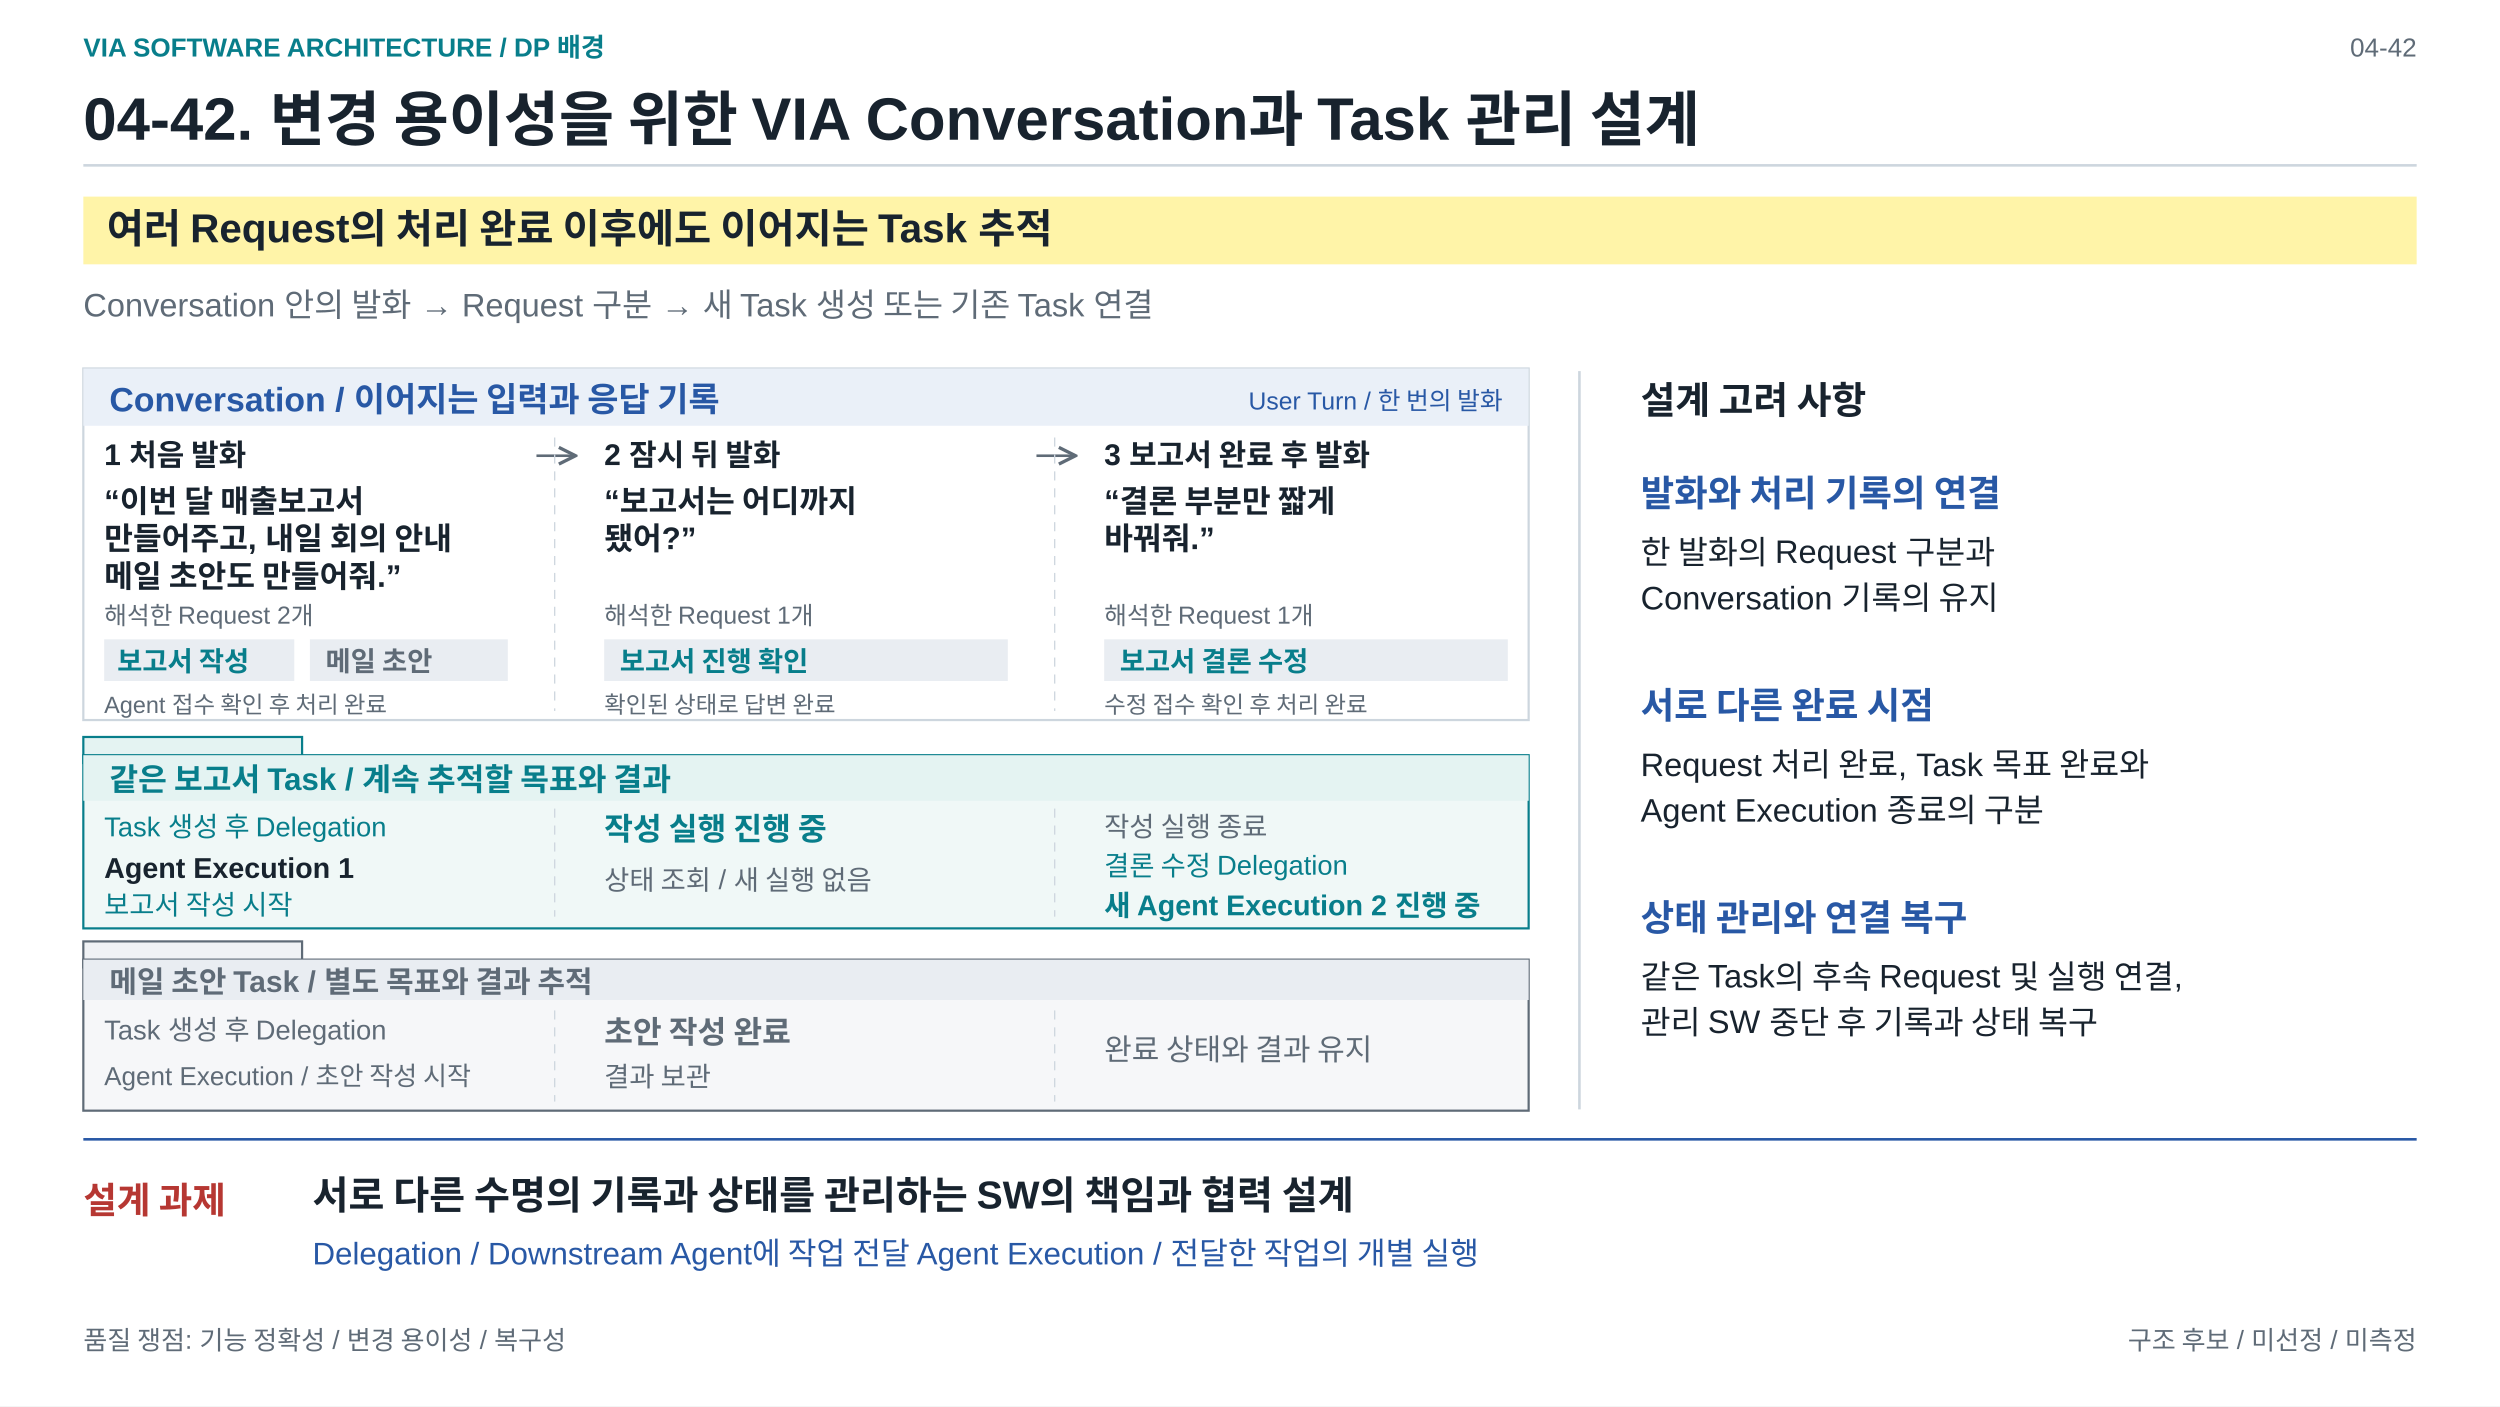
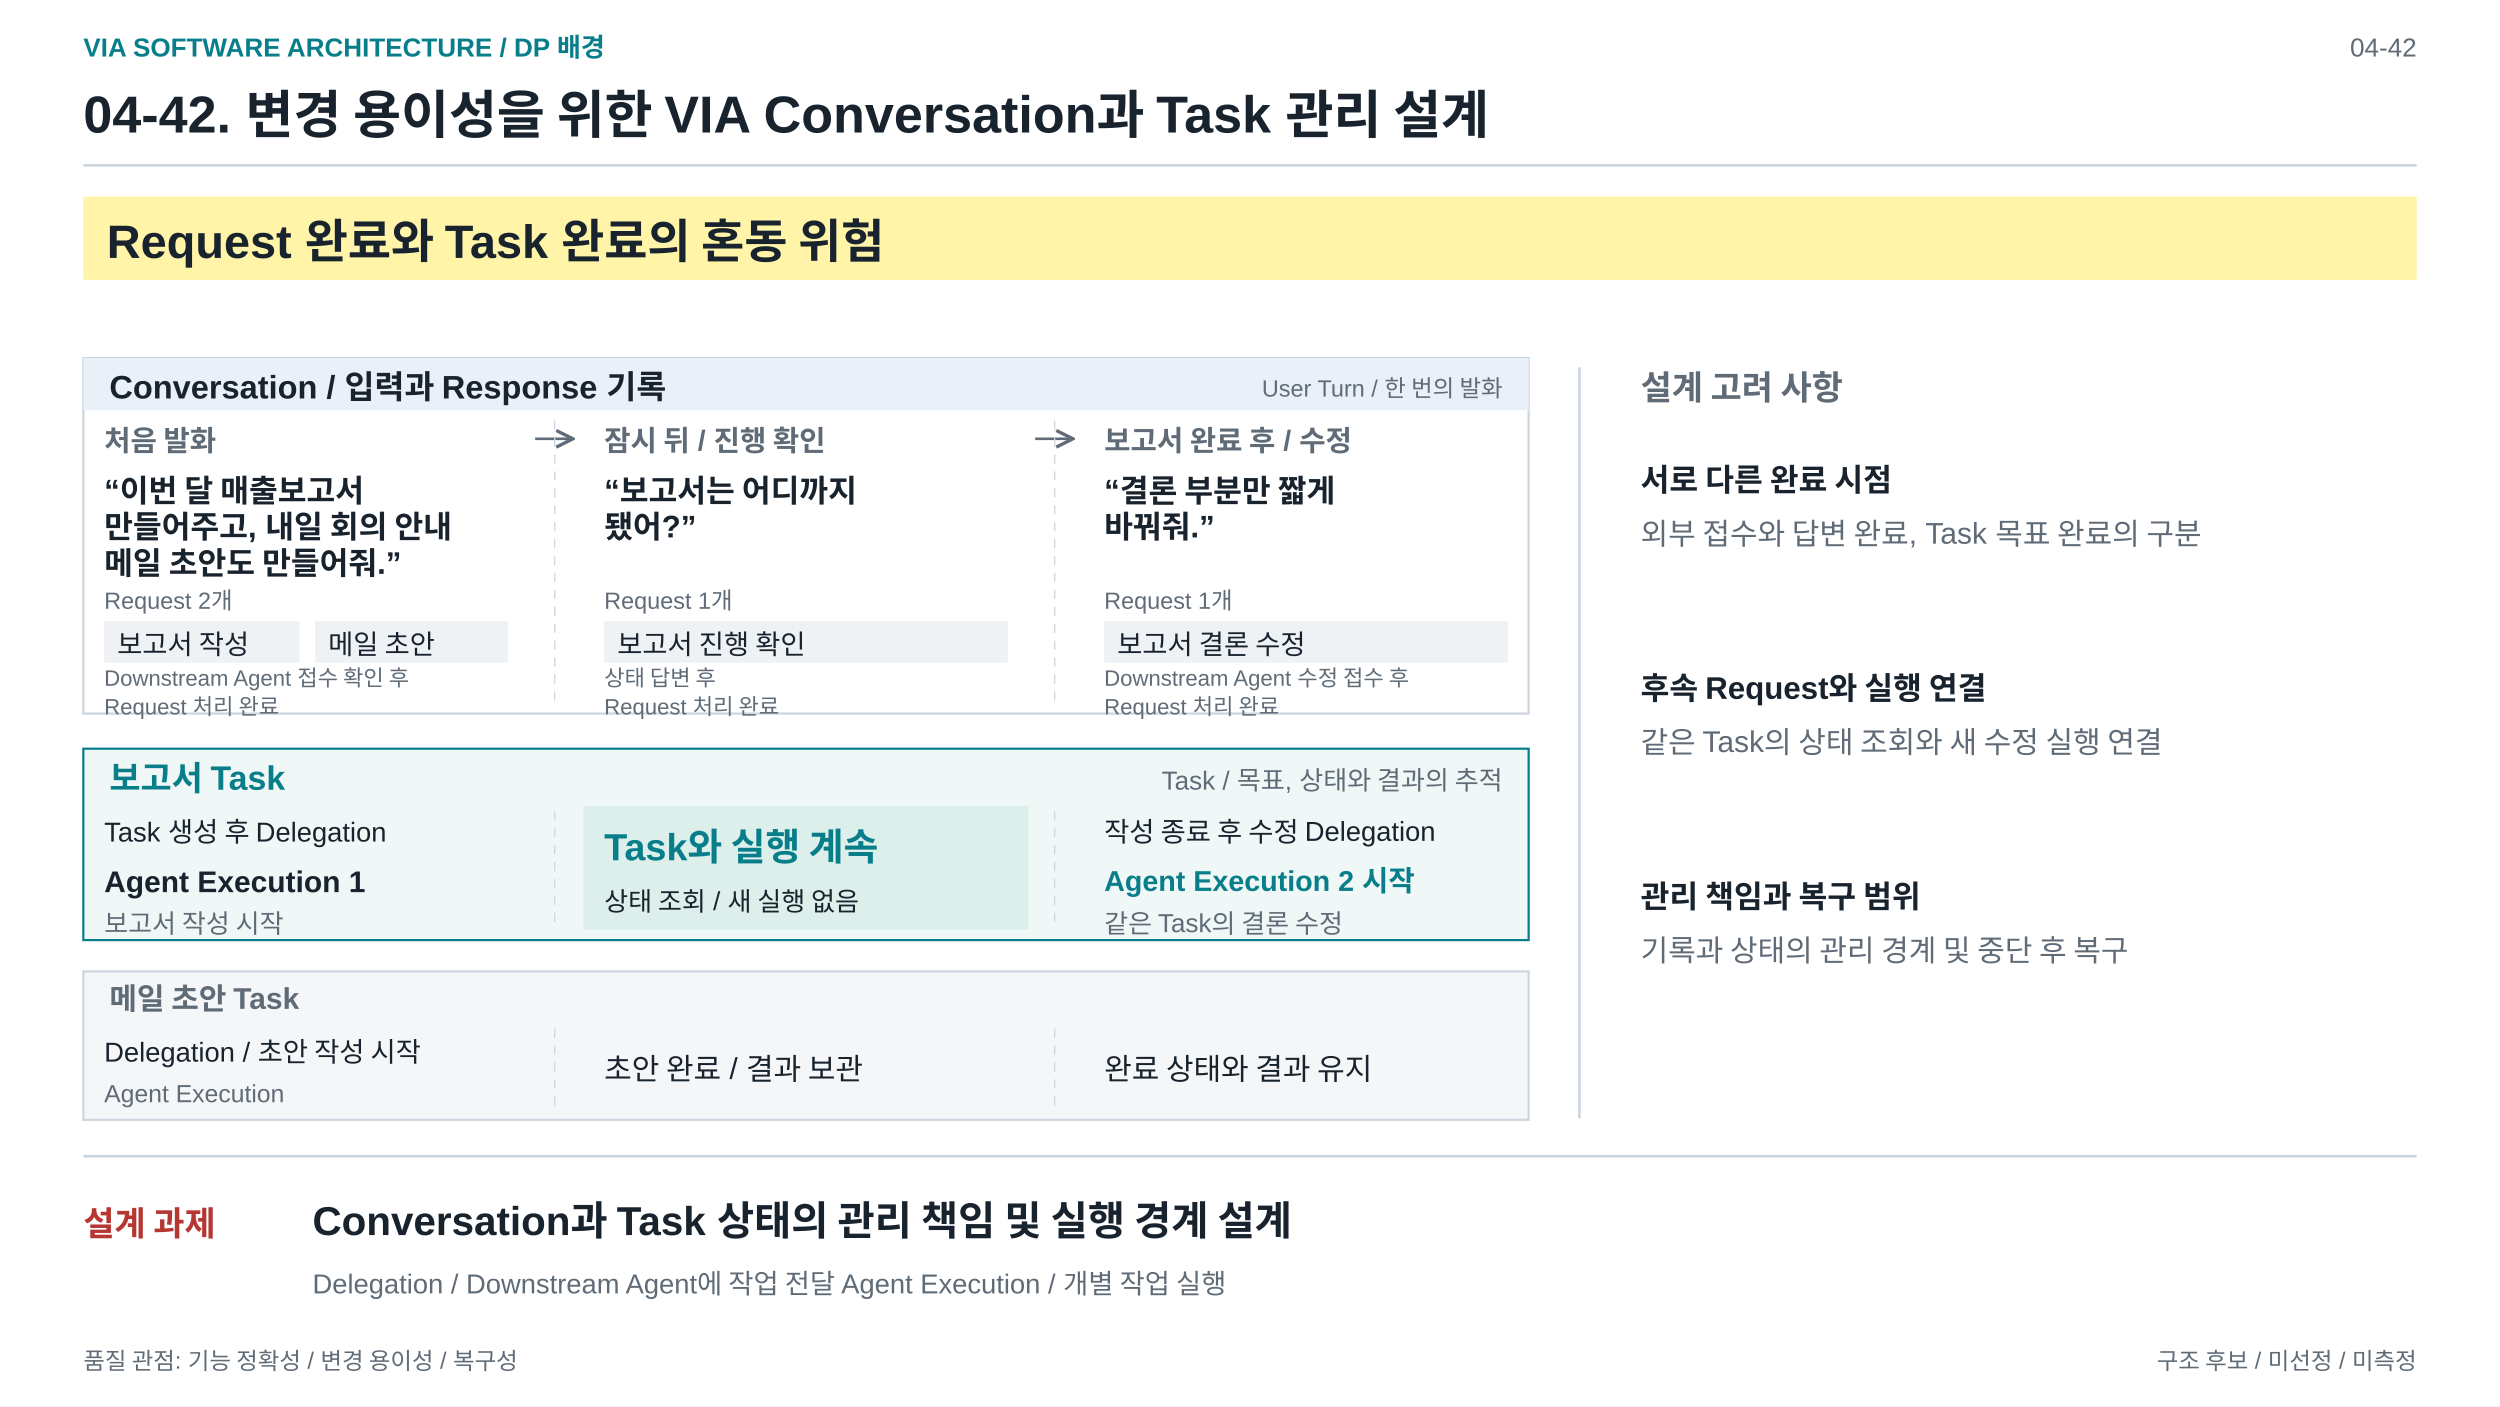
<svg xmlns="http://www.w3.org/2000/svg" width="1920" height="1080" viewBox="0 0 1920 1080" role="img" aria-labelledby="title">
  <defs>
    <marker id="a18232E" viewBox="0 0 10 10" refX="9" refY="5" markerWidth="8" markerHeight="8" orient="auto">
      <path d="M1 1L9 5L1 9" fill="none" stroke="#18232E" stroke-width="1.6" />
    </marker>
    <marker id="a2858A5" viewBox="0 0 10 10" refX="9" refY="5" markerWidth="8" markerHeight="8" orient="auto">
      <path d="M1 1L9 5L1 9" fill="none" stroke="#2858A5" stroke-width="1.6" />
    </marker>
    <marker id="aB63732" viewBox="0 0 10 10" refX="9" refY="5" markerWidth="8" markerHeight="8" orient="auto">
      <path d="M1 1L9 5L1 9" fill="none" stroke="#B63732" stroke-width="1.6" />
    </marker>
    <marker id="a087E8B" viewBox="0 0 10 10" refX="9" refY="5" markerWidth="8" markerHeight="8" orient="auto">
      <path d="M1 1L9 5L1 9" fill="none" stroke="#087E8B" stroke-width="1.6" />
    </marker>
    <marker id="a5F6B77" viewBox="0 0 10 10" refX="9" refY="5" markerWidth="8" markerHeight="8" orient="auto">
      <path d="M1 1L9 5L1 9" fill="none" stroke="#5F6B77" stroke-width="1.6" />
    </marker>
  </defs>
  <g font-family="Apple SD Gothic Neo, Arial, sans-serif">
    <rect id="n1" fill="white" stroke="none" stroke-width="1.7" x="0" y="0" width="1920" height="1080" />
    <text id="n2-0" data-width="1250" x="64" y="43.4" text-anchor="start" font-size="20" font-weight="700" fill="#087E8B">VIA SOFTWARE ARCHITECTURE / DP 배경</text>
    <text id="n3-0" data-width="280" x="1856" y="43.4" text-anchor="end" font-size="20" font-weight="400" fill="#5F6B77">04-42</text>
-     <text id="n4-0" data-width="1780" x="64" y="107.32" text-anchor="start" font-size="46" font-weight="700" fill="#18232E">04-42. 변경 용이성을 위한 VIA Conversation과 Task 관리 설계</text>
+     <text id="n4-0" data-width="1780" x="64" y="101.8" text-anchor="start" font-size="40" font-weight="700" fill="#18232E">04-42. 변경 용이성을 위한 VIA Conversation과 Task 관리 설계</text>
    <polyline id="n5" points="64,127 1856,127" fill="none" stroke="#CDD6DE" stroke-width="2" />
-     <rect id="n6" fill="#FFF4A8" stroke="none" stroke-width="1.7" x="64" y="151" width="1792" height="52" />
-     <text id="n7-0" data-width="1756" x="82" y="186.52" text-anchor="start" font-size="31" font-weight="700" fill="#18232E">여러 Request의 처리 완료 이후에도 이어지는 Task 추적</text>
-     <text id="n8-0" data-width="1792" x="64" y="243.0" text-anchor="start" font-size="25" font-weight="400" fill="#5F6B77">Conversation 안의 발화 → Request 구분 → 새 Task 생성 또는 기존 Task 연결</text>
-     <polyline id="n9" points="1213,285 1213,852" fill="none" stroke="#CDD6DE" stroke-width="2" />
-     <text id="n10-0" data-width="596" x="1260" y="317.68" text-anchor="start" font-size="29" font-weight="700" fill="#18232E">설계 고려 사항</text>
-     <polyline id="n11" points="64,875 1856,875" fill="none" stroke="#2858A5" stroke-width="2" />
-     <text id="n12-0" data-width="165" x="64" y="931.76" text-anchor="start" font-size="28" font-weight="700" fill="#B63732">설계 과제</text>
-     <text id="n13-0" data-width="1616" x="240" y="928.6" text-anchor="start" font-size="30" font-weight="700" fill="#18232E">서로 다른 수명의 기록과 상태를 관리하는 SW의 책임과 협력 설계</text>
-     <text id="n14-0" data-width="1616" x="240" y="971.08" text-anchor="start" font-size="24" font-weight="400" fill="#2858A5">Delegation / Downstream Agent에 작업 전달     Agent Execution / 전달한 작업의 개별 실행</text>
-     <text id="n15-0" data-width="1260" x="64" y="1036.4" text-anchor="start" font-size="20" font-weight="400" fill="#5F6B77">품질 쟁점: 기능 정확성 / 변경 용이성 / 복구성</text>
-     <text id="n16-0" data-width="480" x="1856" y="1036.4" text-anchor="end" font-size="20" font-weight="400" fill="#5F6B77">구조 후보 / 미선정 / 미측정</text>
-     <rect id="n17" fill="white" stroke="#CDD6DE" stroke-width="1.7" x="64" y="283" width="1110" height="270" />
-     <rect id="n18" fill="#EAF0F8" stroke="none" stroke-width="1.7" x="64" y="283" width="1110" height="44" />
-     <text id="n19-0" data-width="760" x="84" y="315.92" text-anchor="start" font-size="26" font-weight="700" fill="#2858A5">Conversation / 이어지는 입력과 응답 기록</text>
-     <text id="n20-0" data-width="310" x="1154" y="314.48" text-anchor="end" font-size="19" font-weight="400" fill="#2858A5">User Turn / 한 번의 발화</text>
-     <text id="n21-0" data-width="310" x="80" y="357.16" text-anchor="start" font-size="23" font-weight="700" fill="#18232E">1  처음 발화</text>
-     <text id="n22-0" data-width="310" x="80" y="393.08" text-anchor="start" font-size="24" font-weight="700" fill="#18232E">“이번 달 매출보고서</text>
-     <text id="n22-1" data-width="310" x="80" y="422.08" text-anchor="start" font-size="24" font-weight="700" fill="#18232E">만들어주고, 내일 회의 안내</text>
-     <text id="n22-2" data-width="310" x="80" y="451.08" text-anchor="start" font-size="24" font-weight="700" fill="#18232E">메일 초안도 만들어줘.”</text>
-     <text id="n23-0" data-width="310" x="80" y="479.48" text-anchor="start" font-size="19" font-weight="400" fill="#5F6B77">해석한 Request 2개</text>
-     <text id="n24-0" data-width="310" x="464" y="357.16" text-anchor="start" font-size="23" font-weight="700" fill="#18232E">2  잠시 뒤 발화</text>
-     <text id="n25-0" data-width="310" x="464" y="393.08" text-anchor="start" font-size="24" font-weight="700" fill="#18232E">“보고서는 어디까지</text>
-     <text id="n25-1" data-width="310" x="464" y="422.08" text-anchor="start" font-size="24" font-weight="700" fill="#18232E">됐어?”</text>
-     <text id="n26-0" data-width="310" x="464" y="479.48" text-anchor="start" font-size="19" font-weight="400" fill="#5F6B77">해석한 Request 1개</text>
-     <text id="n27-0" data-width="310" x="848" y="357.16" text-anchor="start" font-size="23" font-weight="700" fill="#18232E">3  보고서 완료 후 발화</text>
-     <text id="n28-0" data-width="310" x="848" y="393.08" text-anchor="start" font-size="24" font-weight="700" fill="#18232E">“결론 부분만 짧게</text>
-     <text id="n28-1" data-width="310" x="848" y="422.08" text-anchor="start" font-size="24" font-weight="700" fill="#18232E">바꿔줘.”</text>
-     <text id="n29-0" data-width="310" x="848" y="479.48" text-anchor="start" font-size="19" font-weight="400" fill="#5F6B77">해석한 Request 1개</text>
-     <polyline id="n30" points="412,350 442,350" fill="none" stroke="#5F6B77" stroke-width="2" marker-end="url(#a5F6B77)" />
-     <polyline id="n31" points="796,350 826,350" fill="none" stroke="#5F6B77" stroke-width="2" marker-end="url(#a5F6B77)" />
-     <rect id="n32" fill="#E9EDF2" stroke="none" stroke-width="1.7" x="80" y="491" width="146" height="32" />
-     <text id="n33-0" data-width="126" x="90" y="515.32" text-anchor="start" font-size="21" font-weight="700" fill="#087E8B">보고서 작성</text>
-     <rect id="n34" fill="#E9EDF2" stroke="none" stroke-width="1.7" x="238" y="491" width="152" height="32" />
-     <text id="n35-0" data-width="128" x="250" y="515.32" text-anchor="start" font-size="21" font-weight="700" fill="#5F6B77">메일 초안</text>
-     <rect id="n36" fill="#E9EDF2" stroke="none" stroke-width="1.7" x="464" y="491" width="310" height="32" />
-     <text id="n37-0" data-width="286" x="476" y="515.32" text-anchor="start" font-size="21" font-weight="700" fill="#087E8B">보고서 진행 확인</text>
-     <rect id="n38" fill="#E9EDF2" stroke="none" stroke-width="1.7" x="848" y="491" width="310" height="32" />
-     <text id="n39-0" data-width="286" x="860" y="515.32" text-anchor="start" font-size="21" font-weight="700" fill="#087E8B">보고서 결론 수정</text>
-     <text id="n40-0" data-width="310" x="80" y="547.56" text-anchor="start" font-size="18" font-weight="400" fill="#5F6B77">Agent 접수 확인 후 처리 완료</text>
-     <text id="n41-0" data-width="310" x="464" y="547.56" text-anchor="start" font-size="18" font-weight="400" fill="#5F6B77">확인된 상태로 답변 완료</text>
-     <text id="n42-0" data-width="310" x="848" y="547.56" text-anchor="start" font-size="18" font-weight="400" fill="#5F6B77">수정 접수 확인 후 처리 완료</text>
-     <rect id="n43" fill="#E4F3F2" stroke="#087E8B" stroke-width="1.7" x="64" y="566" width="168" height="20" />
-     <rect id="n44" fill="#F0F8F7" stroke="#087E8B" stroke-width="1.7" x="64" y="580" width="1110" height="133" />
-     <rect id="n45" fill="#E4F3F2" stroke="none" stroke-width="1.7" x="64" y="580" width="1110" height="35" />
-     <text id="n46-0" data-width="1070" x="84" y="607.08" text-anchor="start" font-size="24" font-weight="700" fill="#087E8B">같은 보고서 Task / 계속 추적할 목표와 결과</text>
-     <text id="n47-0" data-width="310" x="80" y="642.32" text-anchor="start" font-size="21" font-weight="400" fill="#087E8B">Task 생성 후 Delegation</text>
-     <text id="n48-0" data-width="310" x="80" y="674.24" text-anchor="start" font-size="22" font-weight="700" fill="#18232E">Agent Execution 1</text>
-     <text id="n49-0" data-width="310" x="80" y="702.32" text-anchor="start" font-size="21" font-weight="400" fill="#087E8B">보고서 작성 시작</text>
-     <text id="n50-0" data-width="310" x="464" y="645.08" text-anchor="start" font-size="24" font-weight="700" fill="#087E8B">작성 실행 진행 중</text>
-     <text id="n51-0" data-width="310" x="464" y="683.32" text-anchor="start" font-size="21" font-weight="400" fill="#5F6B77">상태 조회 / 새 실행 없음</text>
-     <text id="n52-0" data-width="310" x="848" y="642.32" text-anchor="start" font-size="21" font-weight="400" fill="#5F6B77">작성 실행 종료</text>
-     <text id="n53-0" data-width="310" x="848" y="672.32" text-anchor="start" font-size="21" font-weight="400" fill="#087E8B">결론 수정 Delegation</text>
-     <text id="n54-0" data-width="310" x="848" y="703.24" text-anchor="start" font-size="22" font-weight="700" fill="#087E8B">새 Agent Execution 2 진행 중</text>
-     <rect id="n55" fill="#F0F2F5" stroke="#5F6B77" stroke-width="1.7" x="64" y="723" width="168" height="20" />
-     <rect id="n56" fill="#F6F7F9" stroke="#5F6B77" stroke-width="1.7" x="64" y="737" width="1110" height="116" />
-     <rect id="n57" fill="#E9EDF2" stroke="none" stroke-width="1.7" x="64" y="737" width="1110" height="31" />
-     <text id="n58-0" data-width="1070" x="84" y="762.16" text-anchor="start" font-size="23" font-weight="700" fill="#5F6B77">메일 초안 Task / 별도 목표와 결과 추적</text>
-     <text id="n59-0" data-width="310" x="80" y="798.32" text-anchor="start" font-size="21" font-weight="400" fill="#5F6B77">Task 생성 후 Delegation</text>
-     <text id="n60-0" data-width="310" x="80" y="833.4" text-anchor="start" font-size="20" font-weight="400" fill="#5F6B77">Agent Execution / 초안 작성 시작</text>
-     <text id="n61-0" data-width="310" x="464" y="801.08" text-anchor="start" font-size="24" font-weight="700" fill="#5F6B77">초안 작성 완료</text>
-     <text id="n62-0" data-width="310" x="464" y="834.32" text-anchor="start" font-size="21" font-weight="400" fill="#5F6B77">결과 보관</text>
-     <text id="n63-0" data-width="310" x="848" y="814.16" text-anchor="start" font-size="23" font-weight="400" fill="#5F6B77">완료 상태와 결과 유지</text>
-     <polyline id="n64" points="426,336 426,546" fill="none" stroke="#CDD6DE" stroke-width="1" stroke-dasharray="7 6" />
-     <polyline id="n65" points="426,621 426,704" fill="none" stroke="#CDD6DE" stroke-width="1" stroke-dasharray="7 6" />
-     <polyline id="n66" points="426,776 426,846" fill="none" stroke="#CDD6DE" stroke-width="1" stroke-dasharray="7 6" />
-     <polyline id="n67" points="810,336 810,546" fill="none" stroke="#CDD6DE" stroke-width="1" stroke-dasharray="7 6" />
-     <polyline id="n68" points="810,621 810,704" fill="none" stroke="#CDD6DE" stroke-width="1" stroke-dasharray="7 6" />
-     <polyline id="n69" points="810,776 810,846" fill="none" stroke="#CDD6DE" stroke-width="1" stroke-dasharray="7 6" />
-     <text id="n70-0" data-width="596" x="1260" y="388.76" text-anchor="start" font-size="28" font-weight="700" fill="#2858A5">발화와 처리 기록의 연결</text>
-     <text id="n71-0" data-width="596" x="1260" y="433.0" text-anchor="start" font-size="25" font-weight="400" fill="#18232E">한 발화의 Request 구분과</text>
-     <text id="n71-1" data-width="596" x="1260" y="468.0" text-anchor="start" font-size="25" font-weight="400" fill="#18232E">Conversation 기록의 유지</text>
-     <text id="n72-0" data-width="596" x="1260" y="551.76" text-anchor="start" font-size="28" font-weight="700" fill="#2858A5">서로 다른 완료 시점</text>
-     <text id="n73-0" data-width="596" x="1260" y="596.0" text-anchor="start" font-size="25" font-weight="400" fill="#18232E">Request 처리 완료, Task 목표 완료와</text>
-     <text id="n73-1" data-width="596" x="1260" y="631.0" text-anchor="start" font-size="25" font-weight="400" fill="#18232E">Agent Execution 종료의 구분</text>
-     <text id="n74-0" data-width="596" x="1260" y="714.76" text-anchor="start" font-size="28" font-weight="700" fill="#2858A5">상태 관리와 연결 복구</text>
-     <text id="n75-0" data-width="596" x="1260" y="759.0" text-anchor="start" font-size="25" font-weight="400" fill="#18232E">같은 Task의 후속 Request 및 실행 연결,</text>
-     <text id="n75-1" data-width="596" x="1260" y="794.0" text-anchor="start" font-size="25" font-weight="400" fill="#18232E">관리 SW 중단 후 기록과 상태 복구</text>
+     <rect id="n6" fill="#FFF4A8" stroke="none" stroke-width="1.7" x="64" y="151" width="1792" height="64" />
+     <text id="n7-0" data-width="1756" x="82" y="198.12" text-anchor="start" font-size="36" font-weight="700" fill="#18232E">Request 완료와 Task 완료의 혼동 위험</text>
+     <polyline id="n8" points="1213,282 1213,859" fill="none" stroke="#CDD6DE" stroke-width="2" />
+     <text id="n9-0" data-width="596" x="1260" y="306.92" text-anchor="start" font-size="26" font-weight="700" fill="#5F6B77">설계 고려 사항</text>
+     <polyline id="n10" points="64,888 1856,888" fill="none" stroke="#CDD6DE" stroke-width="2" />
+     <text id="n11-0" data-width="165" x="64" y="948.92" text-anchor="start" font-size="26" font-weight="700" fill="#B63732">설계 과제</text>
+     <text id="n12-0" data-width="1616" x="240" y="948.52" text-anchor="start" font-size="31" font-weight="700" fill="#18232E">Conversation과 Task 상태의 관리 책임 및 실행 경계 설계</text>
+     <text id="n13-0" data-width="1616" x="240" y="993.32" text-anchor="start" font-size="21" font-weight="400" fill="#5F6B77">Delegation / Downstream Agent에 작업 전달     Agent Execution / 개별 작업 실행</text>
+     <text id="n14-0" data-width="1260" x="64" y="1051.56" text-anchor="start" font-size="18" font-weight="400" fill="#5F6B77">품질 관점: 기능 정확성 / 변경 용이성 / 복구성</text>
+     <text id="n15-0" data-width="480" x="1856" y="1051.56" text-anchor="end" font-size="18" font-weight="400" fill="#5F6B77">구조 후보 / 미선정 / 미측정</text>
+     <rect id="n16" fill="white" stroke="#CDD6DE" stroke-width="1.7" x="64" y="275" width="1110" height="273" />
+     <rect id="n17" fill="#EAF0F8" stroke="none" stroke-width="1.7" x="64" y="275" width="1110" height="40" />
+     <text id="n18-0" data-width="760" x="84" y="306.0" text-anchor="start" font-size="25" font-weight="700" fill="#18232E">Conversation / 입력과 Response 기록</text>
+     <text id="n19-0" data-width="290" x="1154" y="304.56" text-anchor="end" font-size="18" font-weight="400" fill="#5F6B77">User Turn / 한 번의 발화</text>
+     <text id="n20-0" data-width="310" x="80" y="346.24" text-anchor="start" font-size="22" font-weight="700" fill="#5F6B77">처음 발화</text>
+     <text id="n21-0" data-width="310" x="80" y="385.08" text-anchor="start" font-size="24" font-weight="700" fill="#18232E">“이번 달 매출보고서</text>
+     <text id="n21-1" data-width="310" x="80" y="413.08" text-anchor="start" font-size="24" font-weight="700" fill="#18232E">만들어주고, 내일 회의 안내</text>
+     <text id="n21-2" data-width="310" x="80" y="441.08" text-anchor="start" font-size="24" font-weight="700" fill="#18232E">메일 초안도 만들어줘.”</text>
+     <text id="n22-0" data-width="310" x="80" y="467.56" text-anchor="start" font-size="18" font-weight="400" fill="#5F6B77">Request 2개</text>
+     <text id="n23-0" data-width="310" x="464" y="346.24" text-anchor="start" font-size="22" font-weight="700" fill="#5F6B77">잠시 뒤 / 진행 확인</text>
+     <text id="n24-0" data-width="310" x="464" y="385.08" text-anchor="start" font-size="24" font-weight="700" fill="#18232E">“보고서는 어디까지</text>
+     <text id="n24-1" data-width="310" x="464" y="413.08" text-anchor="start" font-size="24" font-weight="700" fill="#18232E">됐어?”</text>
+     <text id="n25-0" data-width="310" x="464" y="467.56" text-anchor="start" font-size="18" font-weight="400" fill="#5F6B77">Request 1개</text>
+     <text id="n26-0" data-width="310" x="848" y="346.24" text-anchor="start" font-size="22" font-weight="700" fill="#5F6B77">보고서 완료 후 / 수정</text>
+     <text id="n27-0" data-width="310" x="848" y="385.08" text-anchor="start" font-size="24" font-weight="700" fill="#18232E">“결론 부분만 짧게</text>
+     <text id="n27-1" data-width="310" x="848" y="413.08" text-anchor="start" font-size="24" font-weight="700" fill="#18232E">바꿔줘.”</text>
+     <text id="n28-0" data-width="310" x="848" y="467.56" text-anchor="start" font-size="18" font-weight="400" fill="#5F6B77">Request 1개</text>
+     <polyline id="n29" points="411,337 440,337" fill="none" stroke="#5F6B77" stroke-width="2" marker-end="url(#a5F6B77)" />
+     <polyline id="n30" points="795,337 824,337" fill="none" stroke="#5F6B77" stroke-width="2" marker-end="url(#a5F6B77)" />
+     <rect id="n31" fill="#EFF2F5" stroke="none" stroke-width="1.7" x="80" y="477" width="150" height="32" />
+     <text id="n32-0" data-width="130" x="90" y="502.32" text-anchor="start" font-size="21" font-weight="400" fill="#18232E">보고서 작성</text>
+     <rect id="n33" fill="#EFF2F5" stroke="none" stroke-width="1.7" x="242" y="477" width="148" height="32" />
+     <text id="n34-0" data-width="128" x="252" y="502.32" text-anchor="start" font-size="21" font-weight="400" fill="#18232E">메일 초안</text>
+     <rect id="n35" fill="#EFF2F5" stroke="none" stroke-width="1.7" x="464" y="477" width="310" height="32" />
+     <text id="n36-0" data-width="290" x="474" y="502.32" text-anchor="start" font-size="21" font-weight="400" fill="#18232E">보고서 진행 확인</text>
+     <rect id="n37" fill="#EFF2F5" stroke="none" stroke-width="1.7" x="848" y="477" width="310" height="32" />
+     <text id="n38-0" data-width="290" x="858" y="502.32" text-anchor="start" font-size="21" font-weight="400" fill="#18232E">보고서 결론 수정</text>
+     <text id="n39-0" data-width="310" x="80" y="526.64" text-anchor="start" font-size="17" font-weight="400" fill="#5F6B77">Downstream Agent 접수 확인 후</text>
+     <text id="n39-1" data-width="310" x="80" y="548.64" text-anchor="start" font-size="17" font-weight="400" fill="#5F6B77">Request 처리 완료</text>
+     <text id="n40-0" data-width="310" x="464" y="526.64" text-anchor="start" font-size="17" font-weight="400" fill="#5F6B77">상태 답변 후</text>
+     <text id="n40-1" data-width="310" x="464" y="548.64" text-anchor="start" font-size="17" font-weight="400" fill="#5F6B77">Request 처리 완료</text>
+     <text id="n41-0" data-width="310" x="848" y="526.64" text-anchor="start" font-size="17" font-weight="400" fill="#5F6B77">Downstream Agent 수정 접수 후</text>
+     <text id="n41-1" data-width="310" x="848" y="548.64" text-anchor="start" font-size="17" font-weight="400" fill="#5F6B77">Request 처리 완료</text>
+     <rect id="n42" fill="#F0F8F7" stroke="#087E8B" stroke-width="1.7" x="64" y="575" width="1110" height="147" />
+     <rect id="n43" fill="#DCEFEA" stroke="none" stroke-width="1.7" x="448" y="619" width="342" height="95" />
+     <text id="n44-0" data-width="410" x="84" y="606.92" text-anchor="start" font-size="26" font-weight="700" fill="#087E8B">보고서 Task</text>
+     <text id="n45-0" data-width="620" x="1154" y="606.4" text-anchor="end" font-size="20" font-weight="400" fill="#5F6B77">Task / 목표, 상태와 결과의 추적</text>
+     <text id="n46-0" data-width="310" x="80" y="646.32" text-anchor="start" font-size="21" font-weight="400" fill="#18232E">Task 생성 후 Delegation</text>
+     <text id="n47-0" data-width="310" x="80" y="685.16" text-anchor="start" font-size="23" font-weight="700" fill="#18232E">Agent Execution 1</text>
+     <text id="n48-0" data-width="310" x="80" y="716.4" text-anchor="start" font-size="20" font-weight="400" fill="#5F6B77">보고서 작성 시작</text>
+     <text id="n49-0" data-width="310" x="464" y="660.68" text-anchor="start" font-size="29" font-weight="700" fill="#087E8B">Task와 실행 계속</text>
+     <text id="n50-0" data-width="310" x="464" y="699.4" text-anchor="start" font-size="20" font-weight="400" fill="#18232E">상태 조회 / 새 실행 없음</text>
+     <text id="n51-0" data-width="310" x="848" y="646.32" text-anchor="start" font-size="21" font-weight="400" fill="#18232E">작성 종료 후 수정 Delegation</text>
+     <text id="n52-0" data-width="310" x="848" y="684.24" text-anchor="start" font-size="22" font-weight="700" fill="#087E8B">Agent Execution 2 시작</text>
+     <text id="n53-0" data-width="310" x="848" y="716.4" text-anchor="start" font-size="20" font-weight="400" fill="#5F6B77">같은 Task의 결론 수정</text>
+     <rect id="n54" fill="#F5F6F8" stroke="#CDD6DE" stroke-width="1.7" x="64" y="746" width="1110" height="114" />
+     <text id="n55-0" data-width="1068" x="84" y="775.16" text-anchor="start" font-size="23" font-weight="700" fill="#5F6B77">메일 초안 Task</text>
+     <text id="n56-0" data-width="310" x="80" y="815.32" text-anchor="start" font-size="21" font-weight="400" fill="#18232E">Delegation / 초안 작성 시작</text>
+     <text id="n57-0" data-width="310" x="80" y="846.48" text-anchor="start" font-size="19" font-weight="400" fill="#5F6B77">Agent Execution</text>
+     <text id="n58-0" data-width="310" x="464" y="829.16" text-anchor="start" font-size="23" font-weight="400" fill="#18232E">초안 완료 / 결과 보관</text>
+     <text id="n59-0" data-width="310" x="848" y="829.16" text-anchor="start" font-size="23" font-weight="400" fill="#18232E">완료 상태와 결과 유지</text>
+     <polyline id="n60" points="426,323 426,539" fill="none" stroke="#CDD6DE" stroke-width="1" stroke-dasharray="7 6" />
+     <polyline id="n61" points="426,623 426,712" fill="none" stroke="#CDD6DE" stroke-width="1" stroke-dasharray="7 6" />
+     <polyline id="n62" points="426,790 426,850" fill="none" stroke="#CDD6DE" stroke-width="1" stroke-dasharray="7 6" />
+     <polyline id="n63" points="810,323 810,539" fill="none" stroke="#CDD6DE" stroke-width="1" stroke-dasharray="7 6" />
+     <polyline id="n64" points="810,623 810,712" fill="none" stroke="#CDD6DE" stroke-width="1" stroke-dasharray="7 6" />
+     <polyline id="n65" points="810,790 810,850" fill="none" stroke="#CDD6DE" stroke-width="1" stroke-dasharray="7 6" />
+     <text id="n66-0" data-width="596" x="1260" y="377.08" text-anchor="start" font-size="24" font-weight="700" fill="#18232E">서로 다른 완료 시점</text>
+     <text id="n67-0" data-width="596" x="1260" y="418.16" text-anchor="start" font-size="23" font-weight="400" fill="#5F6B77">외부 접수와 답변 완료, Task 목표 완료의 구분</text>
+     <text id="n68-0" data-width="596" x="1260" y="537.08" text-anchor="start" font-size="24" font-weight="700" fill="#18232E">후속 Request와 실행 연결</text>
+     <text id="n69-0" data-width="596" x="1260" y="578.16" text-anchor="start" font-size="23" font-weight="400" fill="#5F6B77">같은 Task의 상태 조회와 새 수정 실행 연결</text>
+     <text id="n70-0" data-width="596" x="1260" y="697.08" text-anchor="start" font-size="24" font-weight="700" fill="#18232E">관리 책임과 복구 범위</text>
+     <text id="n71-0" data-width="596" x="1260" y="738.16" text-anchor="start" font-size="23" font-weight="400" fill="#5F6B77">기록과 상태의 관리 경계 및 중단 후 복구</text>
  </g>
</svg>
